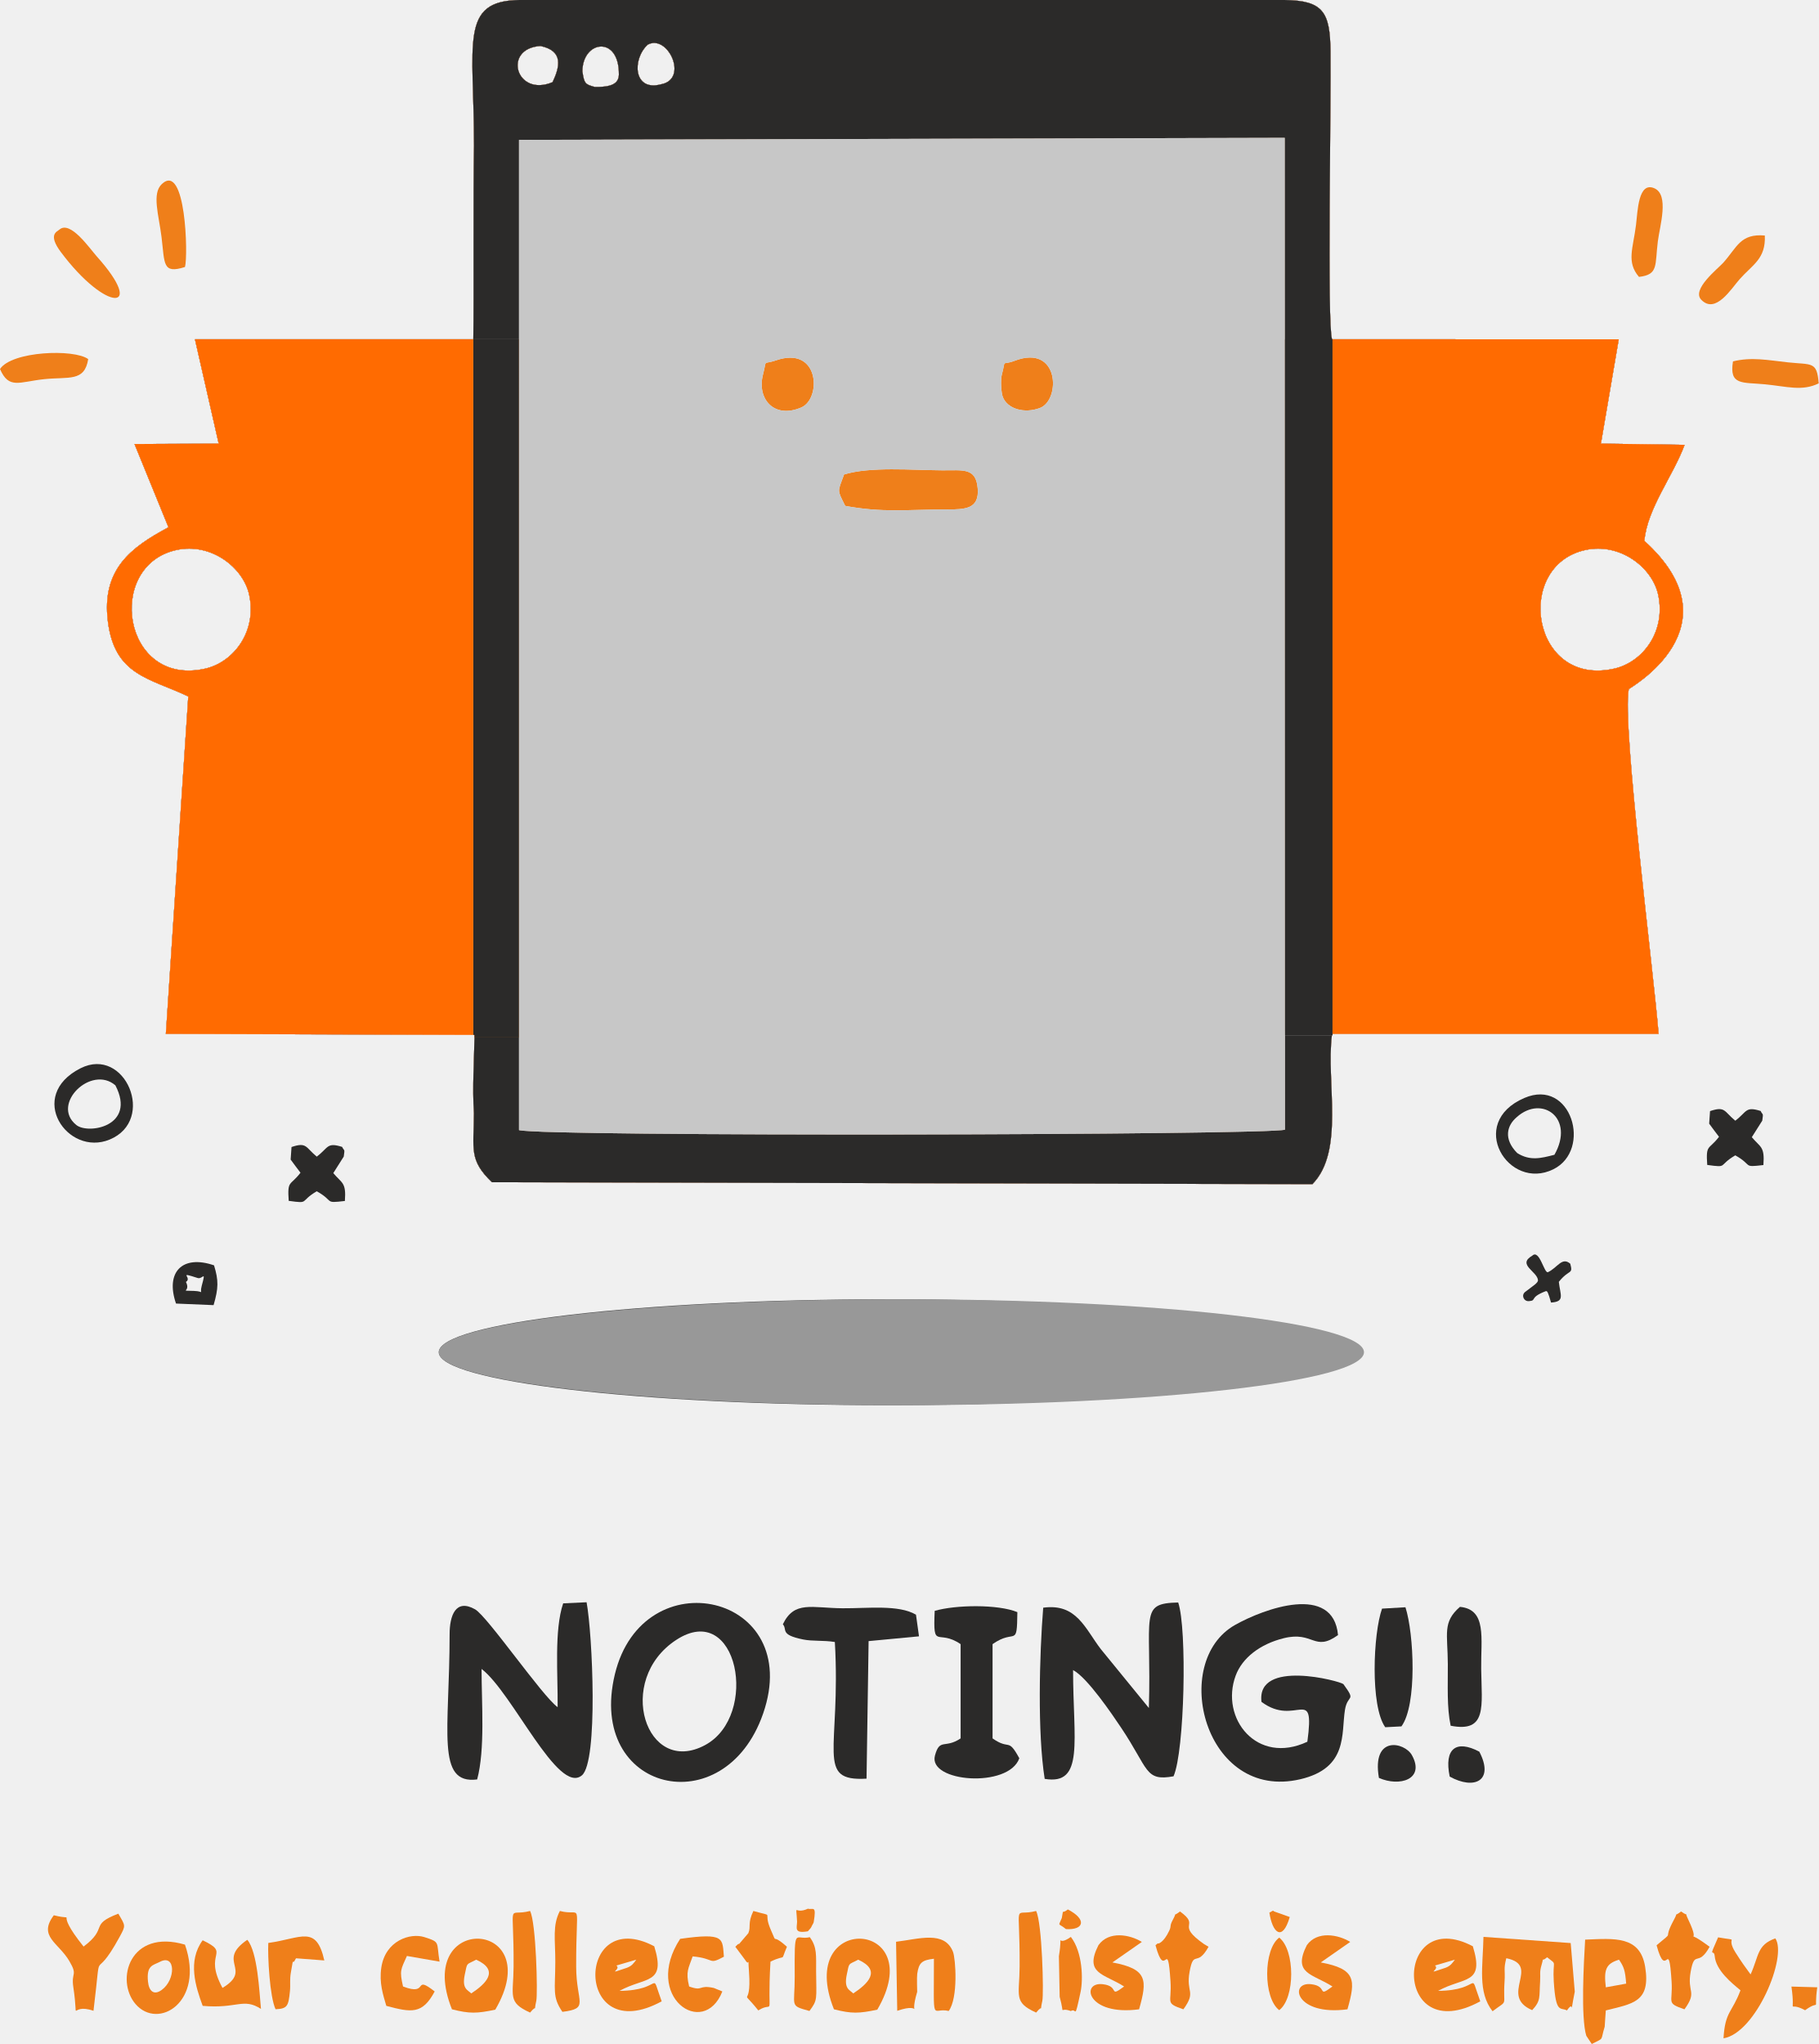
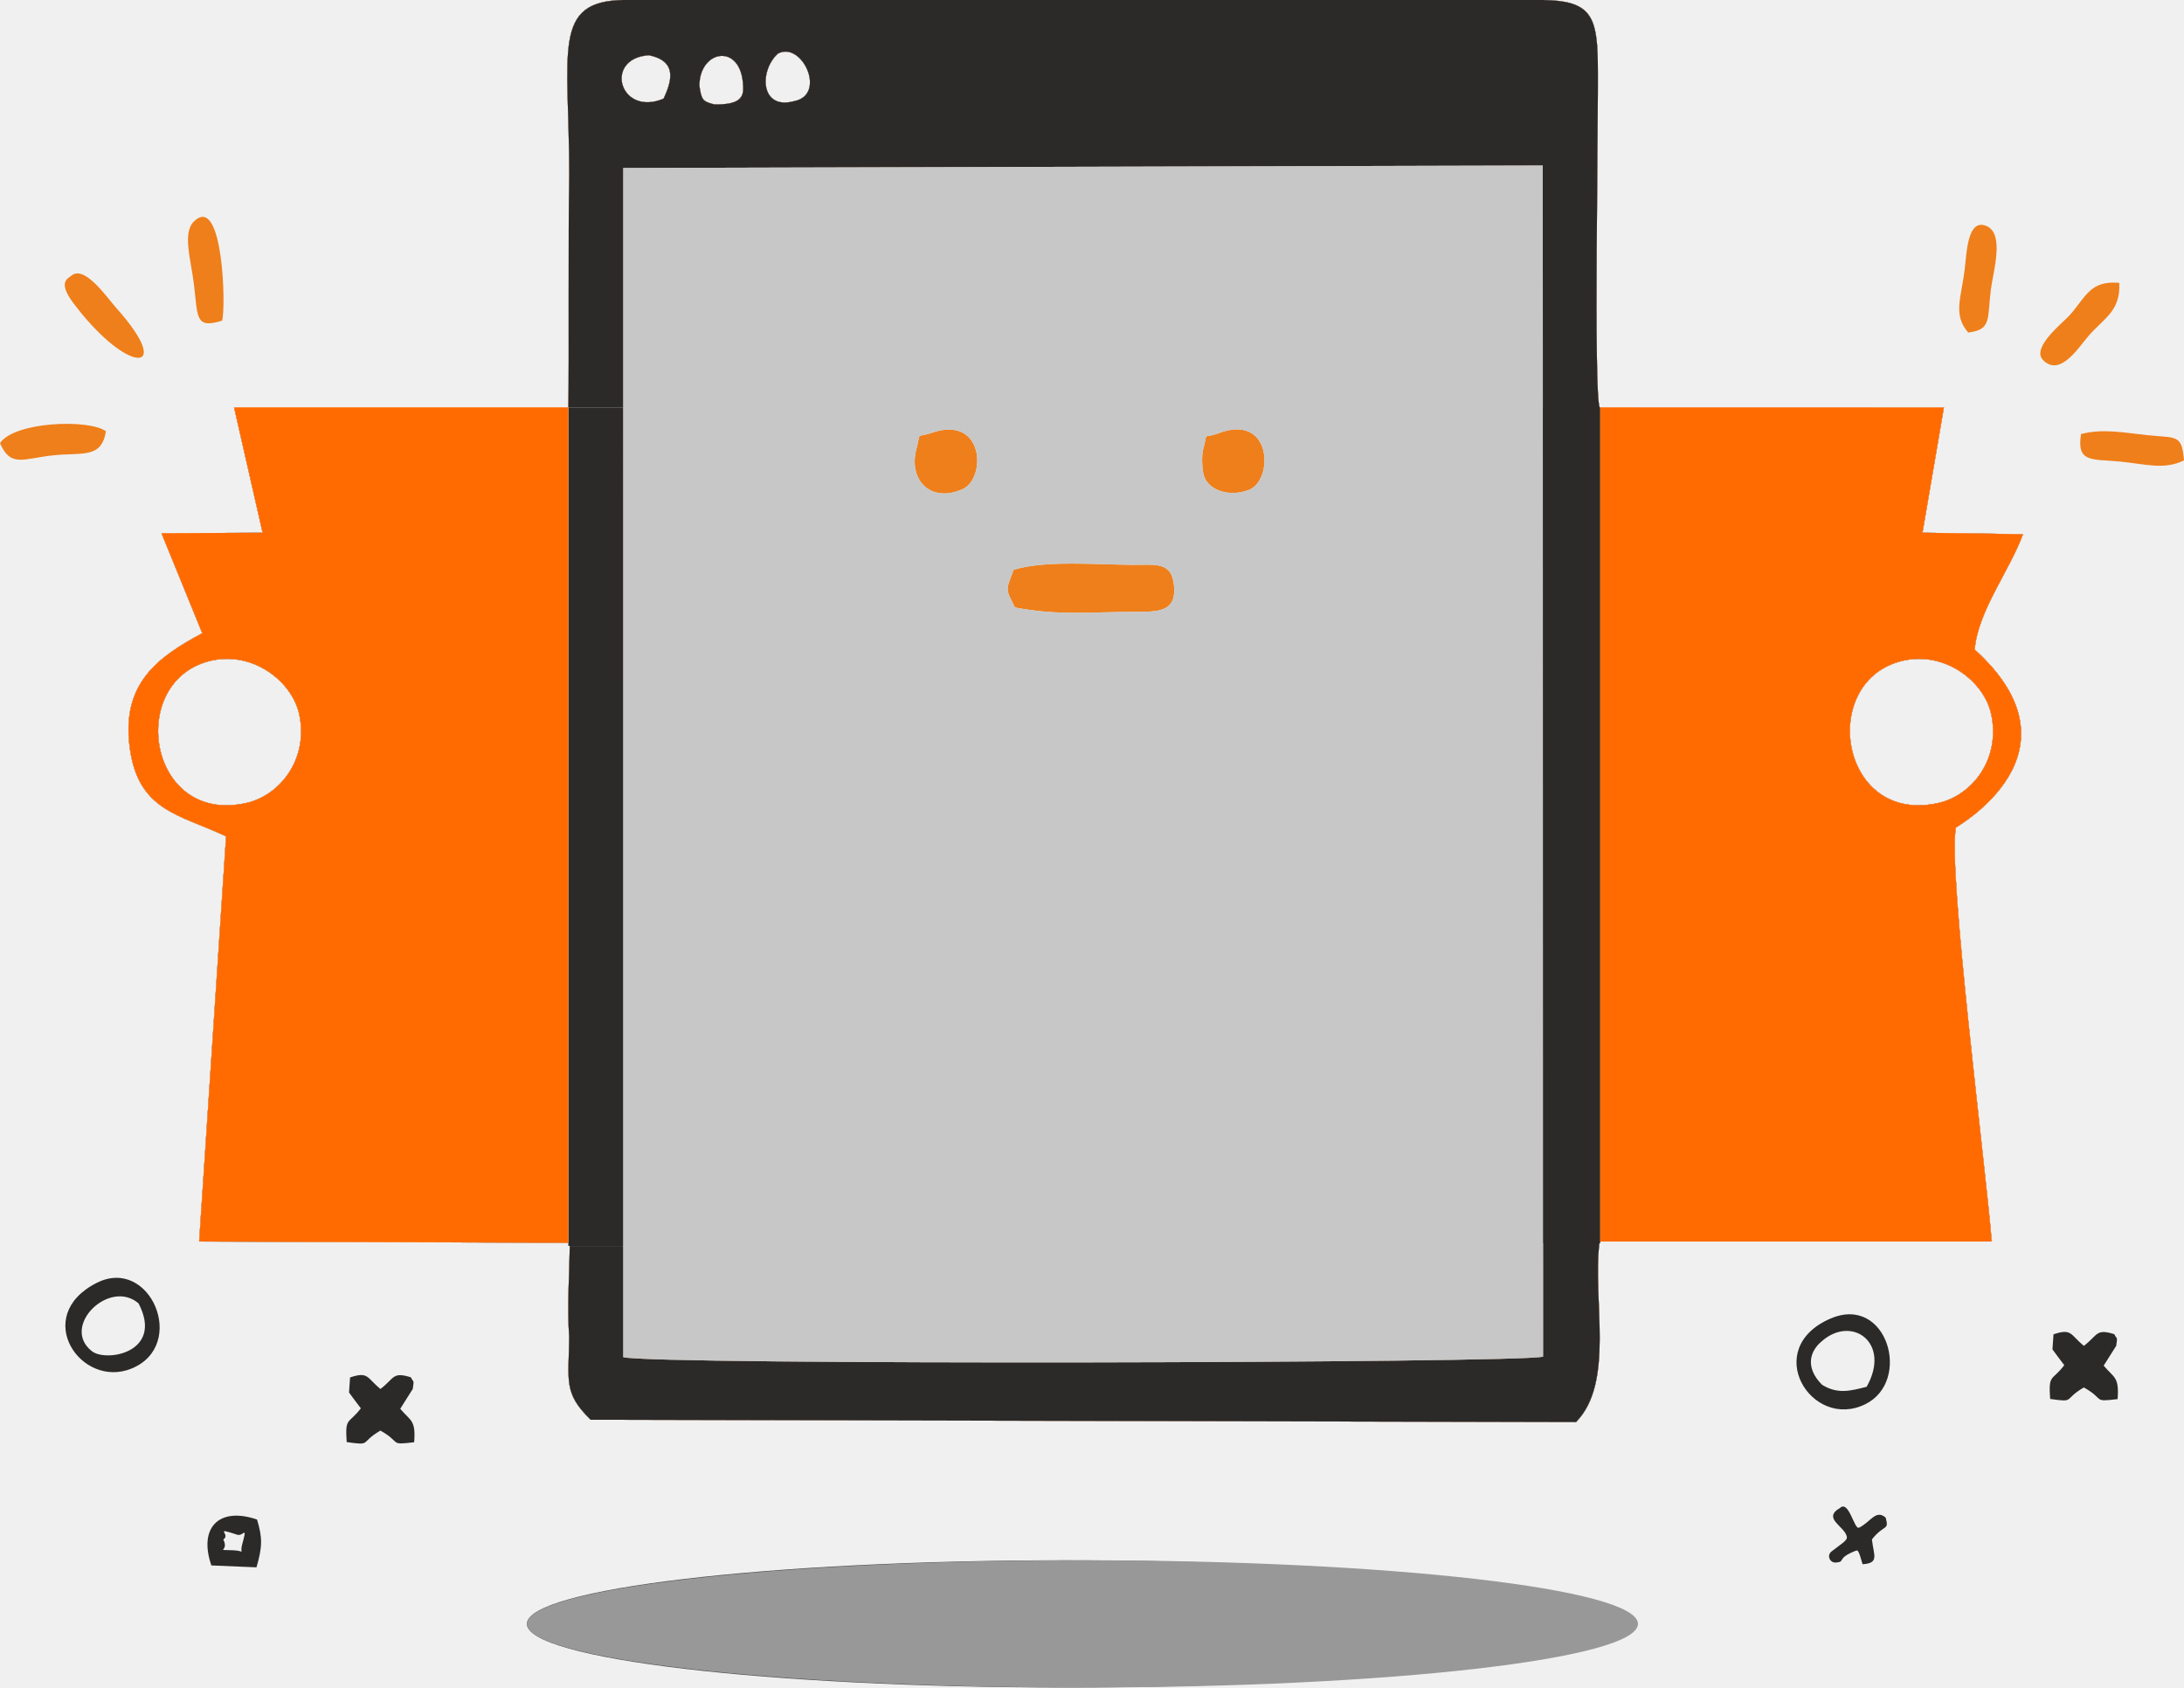
- <svg xmlns="http://www.w3.org/2000/svg" xml:space="preserve" width="193.818mm" height="217.809mm" version="1.1" style="shape-rendering:geometricPrecision; text-rendering:geometricPrecision; image-rendering:optimizeQuality; fill-rule:evenodd; clip-rule:evenodd" viewBox="0 0 2797.78 3144.1">
+ <svg xmlns="http://www.w3.org/2000/svg" xml:space="preserve" width="193.818mm" height="149.738mm" version="1.1" style="shape-rendering:geometricPrecision; text-rendering:geometricPrecision; image-rendering:optimizeQuality; fill-rule:evenodd; clip-rule:evenodd" viewBox="0 0 2797.78 2161.49">
  <defs>
    <style type="text/css">
   
    .fil3 {fill:none}
-     .fil1 {fill:#2B2A29}
+     .fil2 {fill:#2B2A29}
    .fil0 {fill:#2B2A29}
-     .fil2 {fill:#EF7F1A}
+     .fil1 {fill:#EF7F1A}
    .fil4 {fill:#7688A1}
    .fil7 {fill:black}
    .fil8 {fill:#515151}
    .fil5 {fill:#FF6B01}
    .fil6 {fill:white}
    .fil10 {fill:#C7C7C7}
    .fil9 {fill:#989898}
   
  </style>
  </defs>
  <g id="Слой_x0020_1">
    <path class="fil0" d="M798.42 215.14l1177.91 -3.13 0.39 1525.65c-25.21,8.51 -1141.29,10.98 -1178.32,0.68l0.01 -1523.21zm1640.4 630.96c53.24,-11.64 102.81,26.64 111.94,68.65 12.27,56.46 -23.51,103.78 -67.63,113.71 -127.4,28.67 -154.66,-158.23 -44.31,-182.36zm-2167.46 0c53.26,-11.7 102.74,26.78 111.89,68.71 12.28,56.3 -23.69,103.73 -67.59,113.64 -127.19,28.7 -154.24,-158.2 -44.3,-182.35zm624.61 -736.4c0.29,-46.39 53.56,-55 55.94,0 1.12,14.17 -3.13,24.83 -37.23,23.96 -14.22,-3.95 -15.99,-5 -18.71,-23.96zm-45.97 16.66c-56.24,23.64 -77.3,-51.81 -18.64,-55.57 35.75,7.47 29.83,31.82 18.64,55.57zm146.48 -57.64c30.72,-16.62 63.08,52.55 20.9,60.8 -43.35,11.93 -45.14,-38.61 -20.9,-60.8zm-268.39 453.11c0.99,-60.22 -0.37,-226.21 1.08,-297.64 0,-158.18 -23.07,-223.3 70.36,-224.18l1176.64 0.02c60.14,0.63 69.84,19.39 70.68,78.72 1.06,74.71 -5.48,420.44 2.31,443.08l441.05 0.11 -27.43 160.43 128.77 1.87c-17.41,47.47 -57.63,98.11 -61.87,147.73 146.28,132.5 -23.24,226.71 -24.06,228.08 -10.78,53.5 38.75,439.12 45.89,530.24l-502.34 0c-9.73,72.76 20.15,180.1 -30.24,231.22l-1262.25 -2.99c-35.6,-34.33 -27.93,-50.32 -27.61,-106.09 -2.78,-39.59 0.61,-87.25 0.84,-120.56l-474.82 -1.61 34.49 -518.95c-59.89,-28.43 -113.23,-32.09 -123.66,-115.36 -10.06,-80.3 35.61,-114.14 93.16,-144.89l-52.24 -128.07 129.55 -0.6 -36.56 -160.58 428.25 0z" />
-     <path class="fil1" d="M734.02 2737.17c12.4,-46.29 6.79,-116.2 6.79,-170 47.55,36.32 117.62,194.54 154.37,163.68 25.26,-21.21 16.31,-217.05 7.19,-266.25l-36.01 1.68c-14.01,41.11 -8.02,109.72 -8.53,159.67 -23.78,-17.07 -108.02,-139.76 -127.03,-150.49 -29.87,-16.88 -39.14,9.69 -39.14,38.29 0,147.99 -21.53,231.41 42.35,223.42z" />
-     <path class="fil1" d="M1607.09 2736.27c61.58,10.38 43.66,-58.76 43.66,-167.36 22.13,11.66 60.85,69.15 73.92,88.66 42.9,64.02 36.28,82.74 80.61,74.76 17.1,-38.65 21.03,-227 7.18,-267.36 -60.88,1.36 -40.81,17.95 -45.1,162.3l-73.95 -90.62c-24.13,-31.42 -37.17,-70.81 -88.61,-63.67 -5.86,73.52 -8.9,192.63 2.29,263.29z" />
-     <path class="fil1" d="M2011.16 2679.14c-77.51,36.45 -134.64,-36.01 -110.26,-101.74 10.1,-27.24 37.49,-48.5 73.9,-57.5 46.06,-11.38 46.69,21.67 83.53,-4.77 -7.22,-79.76 -113.88,-40.67 -158.26,-15.69 -101.23,56.96 -46.97,271.92 100.29,237.39 73.71,-17.29 62.77,-70.14 68.64,-106.66 4.01,-24.99 18.01,-11.65 -2.38,-39.61 -4.71,-4.71 -134.1,-39.15 -126.04,27.24 53.13,39.7 82.65,-28.28 70.58,61.35z" />
-     <path class="fil1" d="M1040.2 2522.58c94.79,-62.08 128.55,116.55 44.46,161.73 -90.84,48.81 -139.2,-99.68 -44.46,-161.73zm133.73 113.28c64.12,-184.88 -184.97,-239.85 -228.08,-60.37 -43.54,181.31 168.81,231.25 228.08,60.37z" />
-     <path class="fil1" d="M1409.08 2483.7c-26.83,-15.72 -73.92,-9.57 -112.84,-9.85 -47.57,-0.34 -74.27,-12.12 -91.96,24.63 7.43,8.24 -5.44,15.99 31.26,23.38 14.73,2.97 30.97,1.01 48.75,3.88 9.59,167.02 -30.77,214.67 48.74,210.21l3.18 -211.58 77.52 -7.35 -4.64 -33.33z" />
-     <path class="fil1" d="M1526.9 2529.02c35.36,-24.86 37.48,7.21 38.16,-49.2 -29.56,-12.35 -95.13,-11.36 -127.19,-1.97 -2.8,61.94 4.23,26.81 39.89,51.17l0 145.01c-24.25,16.36 -32.03,-0.96 -39.47,26.32 -11.22,41.16 113.42,50.84 129.77,4.21 -17.93,-32.79 -14.17,-11.55 -41.16,-30.53l0 -145.01z" />
-     <path class="fil2" d="M1298.45 729.87c-10.22,27.82 -10.73,22.82 1.75,48.28 57.82,10.7 93.36,5.7 156.34,5.49 27.8,0 50.21,-0.34 47.49,-32.49 -2.73,-32.25 -22.42,-27.47 -54.47,-27.69 -47.3,-0.32 -111.09,-5.97 -151.12,6.4z" />
-     <path class="fil2" d="M2296.06 3093.74c25.25,-19.11 15.69,-4.79 18.46,-45.84 1.19,-17.68 -1.78,-18.46 2.68,-35.74 54.71,11.09 -12.4,57.56 39.81,79.86 13.69,-14.75 10.62,-19.66 12.21,-44.03 0.8,-12.24 -1.24,-13.74 2.33,-25.87 4.37,-14.86 -2.14,-2.41 8.45,-11.42 16.51,13.01 8.05,2.32 10.24,37.3 3.16,50.4 10.19,39.13 20.28,44.47 13.03,-19.32 2.84,17.27 12.02,-28.86l-6.27 -74.79 -134.18 -9.48c-0.9,45.71 -9.2,84.75 13.96,114.4z" />
-     <path class="fil2" d="M2470.29 3056.92c-3.06,-26.79 -0.39,-36.24 20.31,-42.52 7.49,11.14 9.4,16.05 11.01,36.84l-31.31 5.68zm0 35.55c40.78,-10.44 69.41,-12.32 60.52,-67.11 -7.78,-47.93 -47.4,-43.69 -92.32,-41.77 -2.1,35.62 -6.79,119.95 1.79,147.88l8.42 12.62c20,-10.35 12.75,-3.57 19.87,-26.61 0.05,-0.16 1.39,-22.3 1.72,-25.01z" />
-     <path class="fil1" d="M2126.06 2474.4c-13.67,38.24 -18.34,149.64 4.9,182.43l24.91 -1.29c24.35,-33 19.32,-142.47 6.19,-183.25l-36 2.11z" />
-     <path class="fil1" d="M2245.92 2471.67c-27.1,23.6 -18.95,40.72 -18.66,87.8 0.21,33.72 -1.71,66.52 4.34,95.07 56.57,10.99 47.72,-29.9 46.98,-87.31 -0.6,-47.3 9.05,-91.48 -32.66,-95.55z" />
-     <path class="fil2" d="M978.79 3014.4c-3.6,5.07 -6.89,9.91 -14.71,12.57 -34.45,11.75 -7.25,2.48 -15.9,-3.56l30.61 -9.02zm-25.76 47.97c40.05,-22.04 71.75,-9.25 53.42,-68.59 -121.65,-64.07 -123.64,158.31 11.43,84.69 -18.65,-51.04 4.26,-16.64 -64.85,-16.1z" />
-     <path class="fil2" d="M2238.06 3014.4c-3.6,5.07 -6.89,9.91 -14.71,12.57 -34.45,11.75 -7.25,2.48 -15.9,-3.56l30.61 -9.02zm-25.76 47.97c40.05,-22.04 71.75,-9.25 53.42,-68.59 -121.65,-64.07 -123.64,158.31 11.43,84.69 -18.65,-51.04 4.26,-16.64 -64.85,-16.1z" />
-     <path class="fil2" d="M724.95 3066.31c-5.73,-5.65 -14.6,-7.06 -9.94,-29.08 4.12,-19.48 1.69,-14.37 17.58,-22.83 36.83,16.69 14.15,37.56 -7.63,51.9zm36.96 25c81.59,-139.76 -126.92,-151.15 -66.66,-0.58 27.56,6.97 38.34,6.47 66.66,0.58z" />
-     <path class="fil2" d="M1312.61 3066.31c-5.73,-5.65 -14.6,-7.06 -9.95,-29.08 4.12,-19.48 1.69,-14.37 17.58,-22.83 36.83,16.69 14.15,37.56 -7.63,51.9zm36.95 25c81.59,-139.76 -126.92,-151.15 -66.66,-0.58 27.56,6.97 38.34,6.47 66.66,0.58z" />
-     <path class="fil2" d="M128.59 2994.22c-50.02,-62.18 -4.61,-37.98 -45.79,-48.13 -24.58,32.65 7.09,41.83 23.88,70.48 13.38,22.82 2.64,16.58 6.07,39.65 9.28,62.45 -7.95,23.19 31.07,36.83 13.69,-112.47 -2.56,-35.37 40.08,-113.54 9.93,-18.21 9.17,-16.83 -1.88,-35.86 -45.61,17.4 -14.45,21.23 -53.42,50.56z" />
-     <path class="fil2" d="M1380.26 3093.06c43.23,-14.95 16.71,17.32 30.68,-29.18 0.03,-0.11 -0.69,-22.63 0.07,-27.75 2.53,-16.93 6.95,-21.04 25.69,-23.18 0,105.65 -3.83,73.86 22.76,80.35 14.93,-20.48 10.6,-80.57 6.58,-90.91 -12.97,-33.31 -52.64,-19.7 -87.6,-15.55l1.82 106.22z" />
-     <path class="fil2" d="M2651.35 3135.35c49.68,-8.07 98.65,-125.84 79.73,-153.71 -28.44,10.11 -25.05,26.72 -38.06,55.41 -7.95,-10.76 -13.7,-18.61 -23.24,-33.71 -16.89,-26.74 10.06,-16.67 -26.74,-23.31 -15.89,35.76 -6.4,15.98 -5.25,28.84 1.99,22.16 26.21,41.42 39.67,52.64 -12.76,34.32 -23.74,32.26 -26.11,73.85z" />
-     <path class="fil2" d="M246.09 3017.65c24.14,-12.6 24.56,27.44 2.61,43.35 -12.04,8.73 -19.64,1.74 -21.08,-13.1 -2.46,-25.23 7.89,-24.72 18.48,-30.25zm38.45 -26.4c-84.91,-24.87 -107.56,54.51 -76.14,91.28 34.77,40.68 106.91,-2.83 76.14,-91.28z" />
-     <path class="fil2" d="M401.45 3090.14c-2.51,-26.64 -5.2,-87.66 -21.01,-106.32 -48.64,33.23 9.03,45.58 -38.16,73.98 -30.49,-55.71 14.19,-52.02 -30.53,-73.25 -23.59,32.2 -10.77,71.39 0.04,100.88 52.96,4.81 62.39,-12.95 89.66,4.71z" />
-     <path class="fil1" d="M2333.25 1718.42c38.83,-34.89 89.89,1.56 57.99,57.86 -20.84,5.42 -37.5,9.75 -57.22,-2.63 -21.84,-22.08 -15.58,-42.65 -0.77,-55.23zm11.71 -29.5c-89.34,38.46 -24.58,143.83 44.61,109.67 60.14,-29.69 27.83,-140.85 -44.61,-109.67z" />
-     <path class="fil1" d="M117.06 1730.2c-39.14,-31.82 23.28,-92.64 60.43,-60.73 33,63.48 -42.9,76.03 -60.43,60.73zm6.81 -86.97c-83.96,42.5 -20.09,136.41 44.79,109.66 72.31,-29.81 23.8,-144.38 -44.79,-109.66z" />
-     <path class="fil2" d="M1756.52 2987.07c-18.51,-11.44 -50.77,-17.35 -66.7,4.97 -22.44,44.3 8.58,43.87 39.43,63.59 -24.63,18.29 -5.97,-0.38 -32.71,-3.5 -34.79,-4.06 -24.32,49.29 55.76,38.61 12.69,-44.85 13.43,-62.05 -41.04,-72.09l45.27 -31.56z" />
-     <path class="fil2" d="M2077.07 2987.07c-18.51,-11.44 -50.77,-17.35 -66.7,4.97 -22.44,44.3 8.58,43.87 39.43,63.59 -24.63,18.29 -5.97,-0.38 -32.71,-3.5 -34.79,-4.06 -24.33,49.29 55.76,38.61 12.69,-44.85 13.43,-62.05 -41.04,-72.09l45.27 -31.56z" />
-     <path class="fil2" d="M676.2 3017.42c-5.2,-30.56 1.87,-29.69 -23.47,-37.76 -21.48,-6.84 -59.92,5.23 -66.12,46.78 -3.56,23.83 2.76,42.09 7.66,58.99 38.53,10.3 55.51,13.42 74.43,-22.18 -34.36,-26.75 -7.73,8.08 -48.7,-7.63 -5.68,-24.68 -3.43,-25.83 5.96,-46.93l50.24 8.73z" />
-     <path class="fil2" d="M1060.12 3055.62c-5.68,-23.13 -0.82,-28.2 5.44,-46.28 35.41,3.26 23.4,13.73 48.03,0.49 -2.52,-27.93 2.14,-37.35 -67.29,-27.47 -58.05,88.96 36.02,154.29 64.91,80.89l-13.15 -5.38c-24.64,-5.2 -15.54,5.79 -37.94,-2.25z" />
-     <path class="fil1" d="M448.45 1764.37l-1.34 19.29c0.21,0.62 14.68,19.63 15.14,20.23 -15.97,20.93 -20.37,10.7 -18.12,43.26 32.94,4.55 15.81,1.26 43.16,-14.73 27.73,15.44 10.25,18.85 43.26,14.92 2.19,-28.93 -4.51,-26.94 -17.83,-42.87l16.08 -25.43c1.96,-13.15 0.72,-7.79 -2.47,-14.87 -23.82,-7.48 -20.8,1.19 -39.04,14.97 -17.45,-14.37 -15.23,-22.75 -38.84,-14.78z" />
-     <path class="fil2" d="M1210.57 2994.56c-26.34,-23.66 -13.33,-0.18 -24.54,-25.45 -14.04,-31.66 8.14,-19.47 -27.09,-29.63 -9.39,19.84 -3.21,23.16 -7.73,34.14l-14.37 16.82c-0.77,-1.56 -3.89,2.59 -5.66,4.11l15.02 20.1c8.05,12.98 3.81,-11.35 6,18.48 4.5,61.32 -16.87,20.39 14.33,59.33 26.27,-16.79 13.27,20.65 18.72,-75.02 26.35,-12.81 14.31,2.51 25.32,-22.9z" />
-     <path class="fil2" d="M2629.97 2994.56c-45.51,-33.68 -10.39,4.84 -32.82,-41.77 -7.44,-15.46 2.74,-2.6 -11.08,-12.53 -13.16,10.03 -2.96,-2.16 -10.97,12.69 -19.3,35.77 3.73,13.68 -26.7,39.27 15.28,56.9 18.35,-16.21 23.07,55.73 2.2,33.59 -9.21,32.74 19.8,42.8 20.36,-28.07 3.66,-25.19 9.54,-57.71 6.36,-35.19 11.02,-5.82 29.16,-38.48z" />
-     <path class="fil2" d="M1815.25 2940.26c-13.16,10.03 -2.96,-2.16 -10.98,12.69 -5.62,10.41 -1.79,8.92 -5.63,17 -8.82,18.59 -16.8,19.72 -16.82,19.66 -0.52,-1.22 -2.98,1.54 -4.25,2.61 15.28,56.9 18.35,-16.21 23.07,55.73 2.2,33.59 -9.22,32.74 19.8,42.8 20.36,-28.07 3.66,-25.19 9.54,-57.71 6.36,-35.19 11.02,-5.82 29.17,-38.48 -2.06,-1.53 -5.01,-2.79 -6.62,-3.93 -46.06,-32.37 -4.18,-26.6 -37.28,-50.37z" />
-     <path class="fil2" d="M1560.96 554.92c-21.79,8.32 -12.77,-4.68 -19.9,21.84 -1.97,7.32 -1.08,26.97 1.61,33.91 7.2,18.55 33.49,25.89 57.2,16.85 32.02,-12.21 30.11,-98.95 -38.9,-72.6z" />
-     <path class="fil2" d="M1193.65 554.34c-21.24,7.32 -13.34,-3.39 -19.88,21.64 -9.8,37.53 16.94,68.88 58.94,50.76 31.16,-13.44 28.48,-95.68 -39.06,-72.4z" />
-     <path class="fil2" d="M1593.88 2939.48c-36.79,9.79 -24.65,-21.08 -25.35,85.69 -0.3,45.19 -9.76,54.73 25.39,70.6 12.5,-15.19 4.72,3.5 9.54,-18.09 2.4,-10.75 -0.28,-120.51 -9.58,-138.2z" />
-     <path class="fil2" d="M815.42 2939.48c-36.79,9.79 -24.65,-21.08 -25.35,85.69 -0.3,45.19 -9.76,54.73 25.39,70.6 12.5,-15.19 4.72,3.5 9.54,-18.09 2.4,-10.75 -0.28,-120.51 -9.58,-138.2z" />
-     <path class="fil2" d="M861.29 2939.48c-11.77,22.38 -6.95,44.43 -7.04,77.99 -0.11,44 -4.98,54.01 10.93,77.18 42.24,-5.35 21.32,-13.79 21.17,-69.33 -0.3,-108.85 10.71,-76.32 -25.06,-85.84z" />
-     <path class="fil2" d="M446 3063.21c1.12,-11.05 -0.64,-17.61 1.56,-29.75 5.48,-30.22 0.01,-5.63 7.79,-21.2l43.56 3.31c-12.51,-55.48 -35.52,-33.84 -86.19,-26.89 -1.04,20.75 2.19,82.79 11.17,101.94 18.23,-0.78 19.82,-4.86 22.1,-27.41z" />
-     <path class="fil2" d="M2521.31 425.92c30.4,-3.5 24.31,-17.74 29.05,-54.94 2.99,-23.45 17.8,-71.33 -5.42,-81.4 -24.74,-10.72 -25.57,34.89 -28.18,56.23 -4.43,36.17 -15.19,57.16 4.56,80.11z" />
-     <path class="fil2" d="M284.57 410.69c4.92,-17.75 1.29,-161.93 -35.55,-127.66 -15.79,14.69 -4.73,47.59 -0.55,81.46 5.08,41.11 1.06,57.38 36.1,46.2z" />
-     <path class="fil2" d="M2797.78 589.7c-2.71,-34.24 -10.15,-28.34 -47.49,-32.35 -29.99,-3.22 -55.73,-8.59 -84.37,-1.46 -6.16,37.28 14.34,31.9 49.25,35.26 33.21,3.19 57.06,11.13 82.61,-1.45z" />
-     <path class="fil2" d="M2714.9 362.27c-37.78,-3.18 -42.46,17.81 -63.72,41.63 -8.34,9.34 -49.48,41.32 -34.03,57.22 22.12,22.75 46.27,-17.35 59.29,-31.97 19.78,-22.22 40.12,-31.06 38.46,-66.88z" />
-     <path class="fil2" d="M-0 567.62c13.73,31.64 29.39,19.7 67.99,15.62 37.64,-3.98 62.13,4.52 67.69,-30.88 -21.83,-15.99 -117.52,-12.28 -135.69,15.27z" />
-     <path class="fil2" d="M91.47 353.11c-3.96,3.4 -18.12,7.52 2.16,34.63 70.03,93.63 131.92,92.23 55.38,6.81 -11.35,-12.67 -40.77,-55.82 -57.54,-41.44z" />
-     <path class="fil2" d="M1245.77 2979.79c-23.16,5.53 -23.62,-19.74 -23.24,60.7 0.22,46.67 -8.74,44.12 22.65,52.81 13.03,-17.24 10.58,-18.12 10.27,-60.66 -0.17,-24.52 1.87,-36.99 -9.69,-52.85z" />
-     <path class="fil1" d="M298.7 1985.71c-25.12,-1.02 -4.42,2.4 -12.67,-13.82 10.46,-6.73 -13.92,-16.42 18.02,-6.05 7.67,2.49 13.16,-13.43 6.22,12.26 -3.88,14.34 5.47,8.3 -11.57,7.61zm-27.93 19.43l57.78 2.43c7.67,-26.14 7.77,-38.12 0.71,-61.21 -48.67,-16.8 -75.26,10.43 -58.49,58.78z" />
-     <path class="fil1" d="M2377.69 1986.17c2.64,-1.02 3.82,1.61 8.34,17.43 21.89,-1.42 14.17,-11.36 11.98,-31.85 16.05,-20.17 22.19,-10.54 17.62,-27.86 -12.78,-11.14 -19.63,6.13 -34.29,12.94 -5.86,2.72 -13,-36 -24.24,-25.29 -23.76,13.7 7.83,24.11 8.83,37.66 0.31,4.27 -8.14,8.99 -19.72,18.07 -6.43,5.05 -2.13,14.8 5.77,14.17 13.08,-1.05 -0.43,-5.18 25.69,-15.27z" />
-     <path class="fil2" d="M1647.34 2979.39c-25.22,17.99 -11.3,-14.3 -18.39,29.64l1.17 62.4c8.83,32.54 -2.57,14.63 17.22,21.98 9.31,-5.95 4.99,17.05 15,-29.59 3.89,-18.61 3.37,-60.62 -15,-84.43z" />
-     <path class="fil2" d="M1967.88 2980.47c-24.48,17.86 -24.9,92.75 0,111.56 24.57,-18.56 24.58,-92.38 0,-111.56z" />
-     <path class="fil1" d="M2121.24 2734.78c31.94,14.2 71.39,2.15 50.76,-34.98 -11.13,-20.02 -62.12,-31.3 -50.76,34.98z" />
-     <path class="fil1" d="M2275.67 2694.41c-35.42,-18.69 -54.44,-5.08 -45.55,38.34 37.78,20.97 69.04,6.61 45.55,-38.34z" />
-     <path class="fil2" d="M2776.87 3092.18c25.32,-18.69 12.78,7.44 18.7,-35.31l-39.71 -1.11c6.88,48.67 -8.22,20.54 21.01,36.43z" />
-     <path class="fil2" d="M1251.75 2956.63c4.55,-27.2 -1.17,-18.39 -8.89,-20.65 -21.84,10.03 -18.14,-11.04 -16.68,20.03 -0.13,9.25 -5.29,18.66 16.68,14.7 1.71,-2.44 4.8,-4.88 5.48,-7.06 0.59,-1.9 2.99,-4.93 3.42,-7.02z" />
-     <path class="fil2" d="M1639.81 2967.35c27.5,1.74 32.84,-14.7 2.92,-30.24 -10.28,8.25 -6.17,-2.86 -9.32,13.2 -5.56,13.92 -6.09,6.79 6.4,17.04z" />
-     <path class="fil2" d="M1959.74 2940.1c-1.2,-2.64 -4.65,1.27 -6.98,1.86 4.41,30.54 19.87,45.97 31.32,6.81l-24.33 -8.67z" />
-     <g id="_1753933874128">
+     <path class="fil1" d="M1298.45 729.87c-10.22,27.82 -10.73,22.82 1.75,48.28 57.82,10.7 93.36,5.7 156.34,5.49 27.8,0 50.21,-0.34 47.49,-32.49 -2.73,-32.25 -22.42,-27.47 -54.47,-27.69 -47.3,-0.32 -111.09,-5.97 -151.12,6.4z" />
+     <path class="fil2" d="M2333.25 1718.42c38.83,-34.89 89.89,1.56 57.99,57.86 -20.84,5.42 -37.5,9.75 -57.22,-2.63 -21.84,-22.08 -15.58,-42.65 -0.77,-55.23zm11.71 -29.5c-89.34,38.46 -24.58,143.83 44.61,109.67 60.14,-29.69 27.83,-140.85 -44.61,-109.67z" />
+     <path class="fil2" d="M117.06 1730.2c-39.14,-31.82 23.28,-92.64 60.43,-60.73 33,63.48 -42.9,76.03 -60.43,60.73zm6.81 -86.97c-83.96,42.5 -20.09,136.41 44.79,109.66 72.31,-29.81 23.8,-144.38 -44.79,-109.66z" />
+     <path class="fil2" d="M448.45 1764.37l-1.34 19.29c0.21,0.62 14.68,19.63 15.14,20.23 -15.97,20.93 -20.37,10.7 -18.12,43.26 32.94,4.55 15.81,1.26 43.16,-14.73 27.73,15.44 10.25,18.85 43.26,14.92 2.19,-28.93 -4.51,-26.94 -17.83,-42.87l16.08 -25.43c1.96,-13.15 0.72,-7.79 -2.47,-14.87 -23.82,-7.48 -20.8,1.19 -39.04,14.97 -17.45,-14.37 -15.23,-22.75 -38.84,-14.78z" />
+     <path class="fil1" d="M1560.96 554.92c-21.79,8.32 -12.77,-4.68 -19.9,21.84 -1.97,7.32 -1.08,26.97 1.61,33.91 7.2,18.55 33.49,25.89 57.2,16.85 32.02,-12.21 30.11,-98.95 -38.9,-72.6z" />
+     <path class="fil1" d="M1193.65 554.34c-21.24,7.32 -13.34,-3.39 -19.88,21.64 -9.8,37.53 16.94,68.88 58.94,50.76 31.16,-13.44 28.48,-95.68 -39.06,-72.4z" />
+     <path class="fil1" d="M2521.31 425.92c30.4,-3.5 24.31,-17.74 29.05,-54.94 2.99,-23.45 17.8,-71.33 -5.42,-81.4 -24.74,-10.72 -25.57,34.89 -28.18,56.23 -4.43,36.17 -15.19,57.16 4.56,80.11z" />
+     <path class="fil1" d="M284.57 410.69c4.92,-17.75 1.29,-161.93 -35.55,-127.66 -15.79,14.69 -4.73,47.59 -0.55,81.46 5.08,41.11 1.06,57.38 36.1,46.2z" />
+     <path class="fil1" d="M2797.78 589.7c-2.71,-34.24 -10.15,-28.34 -47.49,-32.35 -29.99,-3.22 -55.73,-8.59 -84.37,-1.46 -6.16,37.28 14.34,31.9 49.25,35.26 33.21,3.19 57.06,11.13 82.61,-1.45z" />
+     <path class="fil1" d="M2714.9 362.27c-37.78,-3.18 -42.46,17.81 -63.72,41.63 -8.34,9.34 -49.48,41.32 -34.03,57.22 22.12,22.75 46.27,-17.35 59.29,-31.97 19.78,-22.22 40.12,-31.06 38.46,-66.88z" />
+     <path class="fil1" d="M-0 567.62c13.73,31.64 29.39,19.7 67.99,15.62 37.64,-3.98 62.13,4.52 67.69,-30.88 -21.83,-15.99 -117.52,-12.28 -135.69,15.27z" />
+     <path class="fil1" d="M91.47 353.11c-3.96,3.4 -18.12,7.52 2.16,34.63 70.03,93.63 131.92,92.23 55.38,6.81 -11.35,-12.67 -40.77,-55.82 -57.54,-41.44z" />
+     <path class="fil2" d="M298.7 1985.71c-25.12,-1.02 -4.42,2.4 -12.67,-13.82 10.46,-6.73 -13.92,-16.42 18.02,-6.05 7.67,2.49 13.16,-13.43 6.22,12.26 -3.88,14.34 5.47,8.3 -11.57,7.61zm-27.93 19.43l57.78 2.43c7.67,-26.14 7.77,-38.12 0.71,-61.21 -48.67,-16.8 -75.26,10.43 -58.49,58.78z" />
+     <path class="fil2" d="M2377.69 1986.17c2.64,-1.02 3.82,1.61 8.34,17.43 21.89,-1.42 14.17,-11.36 11.98,-31.85 16.05,-20.17 22.19,-10.54 17.62,-27.86 -12.78,-11.14 -19.63,6.13 -34.29,12.94 -5.86,2.72 -13,-36 -24.24,-25.29 -23.76,13.7 7.83,24.11 8.83,37.66 0.31,4.27 -8.14,8.99 -19.72,18.07 -6.43,5.05 -2.13,14.8 5.77,14.17 13.08,-1.05 -0.43,-5.18 25.69,-15.27z" />
+     <g id="_3197583184272">
      <line class="fil3" x1="1378.05" y1="0" x2="1378.05" y2="0" />
    </g>
-     <path class="fil1" d="M2630.62 1709.12l-1.34 19.29c0.21,0.62 14.68,19.63 15.14,20.23 -15.97,20.93 -20.37,10.7 -18.12,43.26 32.94,4.55 15.81,1.26 43.16,-14.73 27.73,15.44 10.25,18.85 43.26,14.92 2.19,-28.93 -4.51,-26.94 -17.83,-42.87l16.08 -25.43c1.96,-13.15 0.72,-7.79 -2.47,-14.87 -23.82,-7.48 -20.8,1.19 -39.04,14.97 -17.45,-14.37 -15.23,-22.75 -38.84,-14.78z" />
+     <path class="fil2" d="M2630.62 1709.12l-1.34 19.29c0.21,0.62 14.68,19.63 15.14,20.23 -15.97,20.93 -20.37,10.7 -18.12,43.26 32.94,4.55 15.81,1.26 43.16,-14.73 27.73,15.44 10.25,18.85 43.26,14.92 2.19,-28.93 -4.51,-26.94 -17.83,-42.87l16.08 -25.43c1.96,-13.15 0.72,-7.79 -2.47,-14.87 -23.82,-7.48 -20.8,1.19 -39.04,14.97 -17.45,-14.37 -15.23,-22.75 -38.84,-14.78z" />
    <path class="fil4" d="M798.41 1738.35l0.01 -1523.21 1177.91 -3.13 0.39 1525.65c-25.21,8.51 -1141.29,10.98 -1178.32,0.68zm1250.76 -148.06l502.34 0c-7.14,-91.13 -56.67,-476.74 -45.89,-530.24 0.82,-1.37 170.34,-95.58 24.06,-228.08 4.24,-49.63 44.47,-100.26 61.87,-147.73l-128.77 -1.87 27.43 -160.43 -441.05 -0.11c-7.8,-22.64 -1.25,-368.37 -2.31,-443.08 -0.84,-59.33 -10.54,-78.1 -70.68,-78.72l-1176.64 -0.02c-93.43,0.88 -70.36,66 -70.36,224.18 -1.45,71.43 -0.1,237.42 -1.08,297.64l-428.25 0 36.56 160.58 -129.55 0.6 52.24 128.07c-57.56,30.75 -103.22,64.59 -93.16,144.89 10.43,83.26 63.77,86.93 123.66,115.36l-34.49 518.95 474.82 1.61c-0.23,33.31 -3.63,80.97 -0.84,120.56 -0.32,55.77 -7.99,71.76 27.61,106.09l1262.25 2.99c50.38,-51.12 20.51,-158.46 30.24,-231.22zm433.97 -561.83c-127.4,28.67 -154.66,-158.23 -44.31,-182.36 53.24,-11.64 102.81,26.64 111.94,68.65 12.27,56.46 -23.51,103.78 -67.63,113.71zm-2211.78 -182.36c53.26,-11.7 102.74,26.78 111.89,68.71 12.28,56.3 -23.69,103.73 -67.59,113.64 -127.19,28.7 -154.24,-158.2 -44.3,-182.35zm643.32 -712.44c-14.22,-3.95 -15.99,-5 -18.71,-23.96 0.29,-46.39 53.56,-55 55.94,0 1.12,14.17 -3.13,24.83 -37.23,23.96zm-64.68 -7.3c-56.24,23.64 -77.3,-51.81 -18.64,-55.57 35.75,7.47 29.83,31.82 18.64,55.57zm167.39 3.15c-43.35,11.93 -45.14,-38.61 -20.9,-60.8 30.72,-16.62 63.08,52.55 20.9,60.8z" />
    <path class="fil4" d="M798.41 1738.35l0.01 -1523.21 1177.91 -3.13 0.39 1525.65c-25.21,8.51 -1141.29,10.98 -1178.32,0.68zm1250.76 -148.06l502.34 0c-7.14,-91.13 -56.67,-476.74 -45.89,-530.24 0.82,-1.37 170.34,-95.58 24.06,-228.08 4.24,-49.63 44.47,-100.26 61.87,-147.73l-128.77 -1.87 27.43 -160.43 -441.05 -0.11c-7.8,-22.64 -1.25,-368.37 -2.31,-443.08 -0.84,-59.33 -10.54,-78.1 -70.68,-78.72l-1176.64 -0.02c-93.43,0.88 -70.36,66 -70.36,224.18 -1.45,71.43 -0.1,237.42 -1.08,297.64l-428.25 0 36.56 160.58 -129.55 0.6 52.24 128.07c-57.56,30.75 -103.22,64.59 -93.16,144.89 10.43,83.26 63.77,86.93 123.66,115.36l-34.49 518.95 474.82 1.61c-0.23,33.31 -3.63,80.97 -0.84,120.56 -0.32,55.77 -7.99,71.76 27.61,106.09l1262.25 2.99c50.38,-51.12 20.51,-158.46 30.24,-231.22zm433.97 -561.83c-127.4,28.67 -154.66,-158.23 -44.31,-182.36 53.24,-11.64 102.81,26.64 111.94,68.65 12.27,56.46 -23.51,103.78 -67.63,113.71zm-2211.78 -182.36c53.26,-11.7 102.74,26.78 111.89,68.71 12.28,56.3 -23.69,103.73 -67.59,113.64 -127.19,28.7 -154.24,-158.2 -44.3,-182.35zm643.32 -712.44c-14.22,-3.95 -15.99,-5 -18.71,-23.96 0.29,-46.39 53.56,-55 55.94,0 1.12,14.17 -3.13,24.83 -37.23,23.96zm-64.68 -7.3c-56.24,23.64 -77.3,-51.81 -18.64,-55.57 35.75,7.47 29.83,31.82 18.64,55.57zm167.39 3.15c-43.35,11.93 -45.14,-38.61 -20.9,-60.8 30.72,-16.62 63.08,52.55 20.9,60.8z" />
    <path class="fil5" d="M798.42 215.14l1177.91 -3.13 0.39 1525.65c-25.21,8.51 -1141.29,10.98 -1178.32,0.68l0.01 -1523.21zm1250.75 1375.15l502.34 0c-7.14,-91.13 -56.67,-476.74 -45.89,-530.24 0.82,-1.37 170.34,-95.58 24.06,-228.08 4.24,-49.63 44.47,-100.26 61.87,-147.73l-128.77 -1.87 27.43 -160.43 -441.05 -0.11c-7.8,-22.64 -1.25,-368.37 -2.31,-443.08 -0.84,-59.33 -10.54,-78.1 -70.68,-78.72l-1176.64 -0.02c-93.43,0.88 -70.36,66 -70.36,224.18 -1.45,71.43 -0.1,237.42 -1.08,297.64l-428.25 0 36.56 160.58 -129.55 0.6 52.24 128.07c-57.56,30.75 -103.22,64.59 -93.16,144.89 10.43,83.26 63.77,86.93 123.66,115.36l-34.49 518.95 474.82 1.61c-0.23,33.31 -3.63,80.97 -0.84,120.56 -0.32,55.77 -7.99,71.76 27.61,106.09l1262.25 2.99c50.38,-51.12 20.51,-158.46 30.24,-231.22zm433.97 -561.83c-127.4,28.67 -154.66,-158.23 -44.31,-182.36 53.24,-11.64 102.81,26.64 111.94,68.65 12.27,56.46 -23.51,103.78 -67.63,113.71zm-2211.78 -182.36c53.26,-11.7 102.74,26.78 111.89,68.71 12.28,56.3 -23.69,103.73 -67.59,113.64 -127.19,28.7 -154.24,-158.2 -44.3,-182.35zm725.13 -777.38c30.72,-16.62 63.08,52.55 20.9,60.8 -43.35,11.93 -45.14,-38.61 -20.9,-60.8zm-44.57 40.98c1.12,14.17 -3.13,24.83 -37.23,23.96 -14.22,-3.95 -15.99,-5 -18.71,-23.96 0.29,-46.39 53.56,-55 55.94,0zm-120.55 -38.91c35.75,7.47 29.83,31.82 18.64,55.57 -56.24,23.64 -77.3,-51.81 -18.64,-55.57z" />
    <path class="fil6" d="M798.42 215.14l1177.91 -3.13 0.39 1525.65c-25.21,8.51 -1141.29,10.98 -1178.32,0.68l0.01 -1523.21zm1250.75 1375.15l502.34 0c-7.14,-91.13 -56.67,-476.74 -45.89,-530.24 0.82,-1.37 170.34,-95.58 24.06,-228.08 4.24,-49.63 44.47,-100.26 61.87,-147.73l-128.77 -1.87 27.43 -160.43 -441.05 -0.11c-7.8,-22.64 -1.25,-368.37 -2.31,-443.08 -0.84,-59.33 -10.54,-78.1 -70.68,-78.72l-1176.64 -0.02c-93.43,0.88 -70.36,66 -70.36,224.18 -1.45,71.43 -0.1,237.42 -1.08,297.64l-428.25 0 36.56 160.58 -129.55 0.6 52.24 128.07c-57.56,30.75 -103.22,64.59 -93.16,144.89 10.43,83.26 63.77,86.93 123.66,115.36l-34.49 518.95 474.82 1.61c-0.23,33.31 -3.63,80.97 -0.84,120.56 -0.32,55.77 -7.99,71.76 27.61,106.09l1262.25 2.99c50.38,-51.12 20.51,-158.46 30.24,-231.22zm433.97 -561.83c-127.4,28.67 -154.66,-158.23 -44.31,-182.36 53.24,-11.64 102.81,26.64 111.94,68.65 12.27,56.46 -23.51,103.78 -67.63,113.71zm-2211.78 -182.36c53.26,-11.7 102.74,26.78 111.89,68.71 12.28,56.3 -23.69,103.73 -67.59,113.64 -127.19,28.7 -154.24,-158.2 -44.3,-182.35zm725.13 -777.38c30.72,-16.62 63.08,52.55 20.9,60.8 -43.35,11.93 -45.14,-38.61 -20.9,-60.8zm-44.57 40.98c1.12,14.17 -3.13,24.83 -37.23,23.96 -14.22,-3.95 -15.99,-5 -18.71,-23.96 0.29,-46.39 53.56,-55 55.94,0zm-120.55 -38.91c35.75,7.47 29.83,31.82 18.64,55.57 -56.24,23.64 -77.3,-51.81 -18.64,-55.57z" />
-     <rect class="fil3" x="728.09" y="521.82" width="70.31" height="1074.08" />
-     <path class="fil5" d="M798.41 521.82l-70.31 0 0 1070.05 1.82 0.01c-0.01,1.32 -0.02,2.66 -0.04,4.02l68.54 0 0 -1074.08z" />
+     <rect class="fil2" x="728.09" y="521.82" width="70.31" height="1074.08" />
    <rect class="fil3" x="1976.69" y="521.82" width="72.48" height="1064.22" />
    <polygon class="fil5" points="2049.17,521.82 1976.69,521.82 1976.69,1586.04 2049.17,1586.04 " />
    <polygon class="fil7" points="2049.6,521.82 1976.69,521.82 1976.69,1592.4 2049.6,1592.4 " />
-     <path class="fil1" d="M798.41 1595.9l0 -1074.08 -70.31 0 0 1070.05 1.82 0.01c-0.01,1.32 -0.02,2.66 -0.04,4.02l68.54 0z" />
    <path class="fil5" d="M728.09 1591.88l0 -1070.05 -428.25 0 36.56 160.58 -129.55 0.6 52.24 128.07c-57.56,30.75 -103.22,64.59 -93.16,144.89 10.43,83.26 63.77,86.93 123.66,115.36l-34.49 518.95 472.99 1.61zm-456.74 -745.78c53.26,-11.7 102.74,26.78 111.89,68.71 12.28,56.3 -23.69,103.73 -67.59,113.64 -127.19,28.7 -154.24,-158.2 -44.3,-182.35z" />
    <path class="fil5" d="M2049.6 521.82l0 1068.47 501.91 0c-7.14,-91.13 -56.67,-476.74 -45.89,-530.24 0.82,-1.37 170.34,-95.58 24.06,-228.08 4.24,-49.63 44.47,-100.26 61.87,-147.73l-128.77 -1.87 27.43 -160.43 -440.62 -0.11zm433.54 506.64c-127.4,28.67 -154.66,-158.23 -44.31,-182.36 53.24,-11.64 102.81,26.64 111.94,68.65 12.27,56.46 -23.51,103.78 -67.63,113.71z" />
-     <path class="fil1" d="M1976.73 1737.67c-25.21,8.51 -1141.29,10.98 -1178.32,0.68l0 -142.45 -68.54 0c-0.45,33.05 -3.47,78.52 -0.8,116.54 -0.32,55.77 -7.99,71.76 27.61,106.09l1262.25 2.99c49.9,-50.63 21.08,-156.4 29.97,-229.11l-72.21 0 0.04 145.27z" />
-     <path class="fil1" d="M1976.69 1586.04l0 6.36 72.21 0 0.7 0 0 -2.11 0 -1068.47 -0.43 0 -72.48 0 0 1064.22zm-1178.27 -1370.9l1177.91 -3.13 0.35 1374.02 0 -1064.22 72.48 0c-7.8,-22.64 -1.25,-368.37 -2.31,-443.08 -0.84,-59.33 -10.54,-78.1 -70.68,-78.72l-1176.64 -0.02c-93.43,0.88 -70.36,66 -70.36,224.18 -1.45,71.43 -0.1,237.42 -1.08,297.64l70.32 0 0 -306.68zm198.07 -146.43c30.72,-16.62 63.08,52.55 20.9,60.8 -43.35,11.93 -45.14,-38.61 -20.9,-60.8zm-44.57 40.98c1.12,14.17 -3.13,24.83 -37.23,23.96 -14.22,-3.95 -15.99,-5 -18.71,-23.96 0.29,-46.39 53.56,-55 55.94,0zm-120.55 -38.91c35.75,7.47 29.83,31.82 18.64,55.57 -56.24,23.64 -77.3,-51.81 -18.64,-55.57z" />
+     <path class="fil2" d="M1976.73 1737.67c-25.21,8.51 -1141.29,10.98 -1178.32,0.68l0 -142.45 -68.54 0c-0.45,33.05 -3.47,78.52 -0.8,116.54 -0.32,55.77 -7.99,71.76 27.61,106.09l1262.25 2.99c49.9,-50.63 21.08,-156.4 29.97,-229.11l-72.21 0 0.04 145.27z" />
+     <path class="fil2" d="M1976.69 1586.04l0 6.36 72.21 0 0.7 0 0 -2.11 0 -1068.47 -0.43 0 -72.48 0 0 1064.22zm-1178.27 -1370.9l1177.91 -3.13 0.35 1374.02 0 -1064.22 72.48 0c-7.8,-22.64 -1.25,-368.37 -2.31,-443.08 -0.84,-59.33 -10.54,-78.1 -70.68,-78.72l-1176.64 -0.02c-93.43,0.88 -70.36,66 -70.36,224.18 -1.45,71.43 -0.1,237.42 -1.08,297.64l70.32 0 0 -306.68zm198.07 -146.43c30.72,-16.62 63.08,52.55 20.9,60.8 -43.35,11.93 -45.14,-38.61 -20.9,-60.8zm-44.57 40.98c1.12,14.17 -3.13,24.83 -37.23,23.96 -14.22,-3.95 -15.99,-5 -18.71,-23.96 0.29,-46.39 53.56,-55 55.94,0zm-120.55 -38.91c35.75,7.47 29.83,31.82 18.64,55.57 -56.24,23.64 -77.3,-51.81 -18.64,-55.57z" />
    <ellipse class="fil3" cx="1364.97" cy="2080.01" rx="690.02" ry="81.48" />
    <path class="fil8" d="M2054.99 2080.01c0,-45 -308.93,-81.48 -690.02,-81.48 -381.09,0 -690.02,36.48 -690.02,81.48 0,45 308.93,81.48 690.02,81.48 381.09,0 690.02,-36.48 690.02,-81.48z" />
    <path class="fil9" d="M2098.29 2080.01c0,-45 -318.62,-81.48 -711.66,-81.48 -393.04,0 -711.67,36.48 -711.67,81.48 0,45 318.62,81.48 711.67,81.48 393.04,0 711.66,-36.48 711.66,-81.48z" />
    <path class="fil10" d="M798.41 1738.35c37.03,10.29 1153.1,7.83 1178.32,-0.68l-0.04 -145.27 0 -6.36 -0.35 -1374.02 -1177.91 3.13 -0 306.68 -0.01 1074.08 -0 142.45zm434.31 -1111.62c-42,18.12 -68.74,-13.23 -58.94,-50.76 6.54,-25.03 -1.36,-14.32 19.88,-21.64 67.54,-23.28 70.22,58.96 39.06,72.4zm223.83 156.91c-62.98,0.21 -98.52,5.21 -156.34,-5.49 -12.48,-25.46 -11.97,-20.47 -1.75,-48.28 40.02,-12.37 103.82,-6.72 151.12,-6.4 32.05,0.22 51.73,-4.56 54.47,27.69 2.72,32.15 -19.69,32.49 -47.49,32.49zm84.51 -206.88c7.14,-26.52 -1.89,-13.52 19.9,-21.84 69.01,-26.35 70.92,60.39 38.9,72.6 -23.7,9.04 -50,1.7 -57.2,-16.85 -2.69,-6.94 -3.58,-26.6 -1.61,-33.91z" />
  </g>
</svg>
